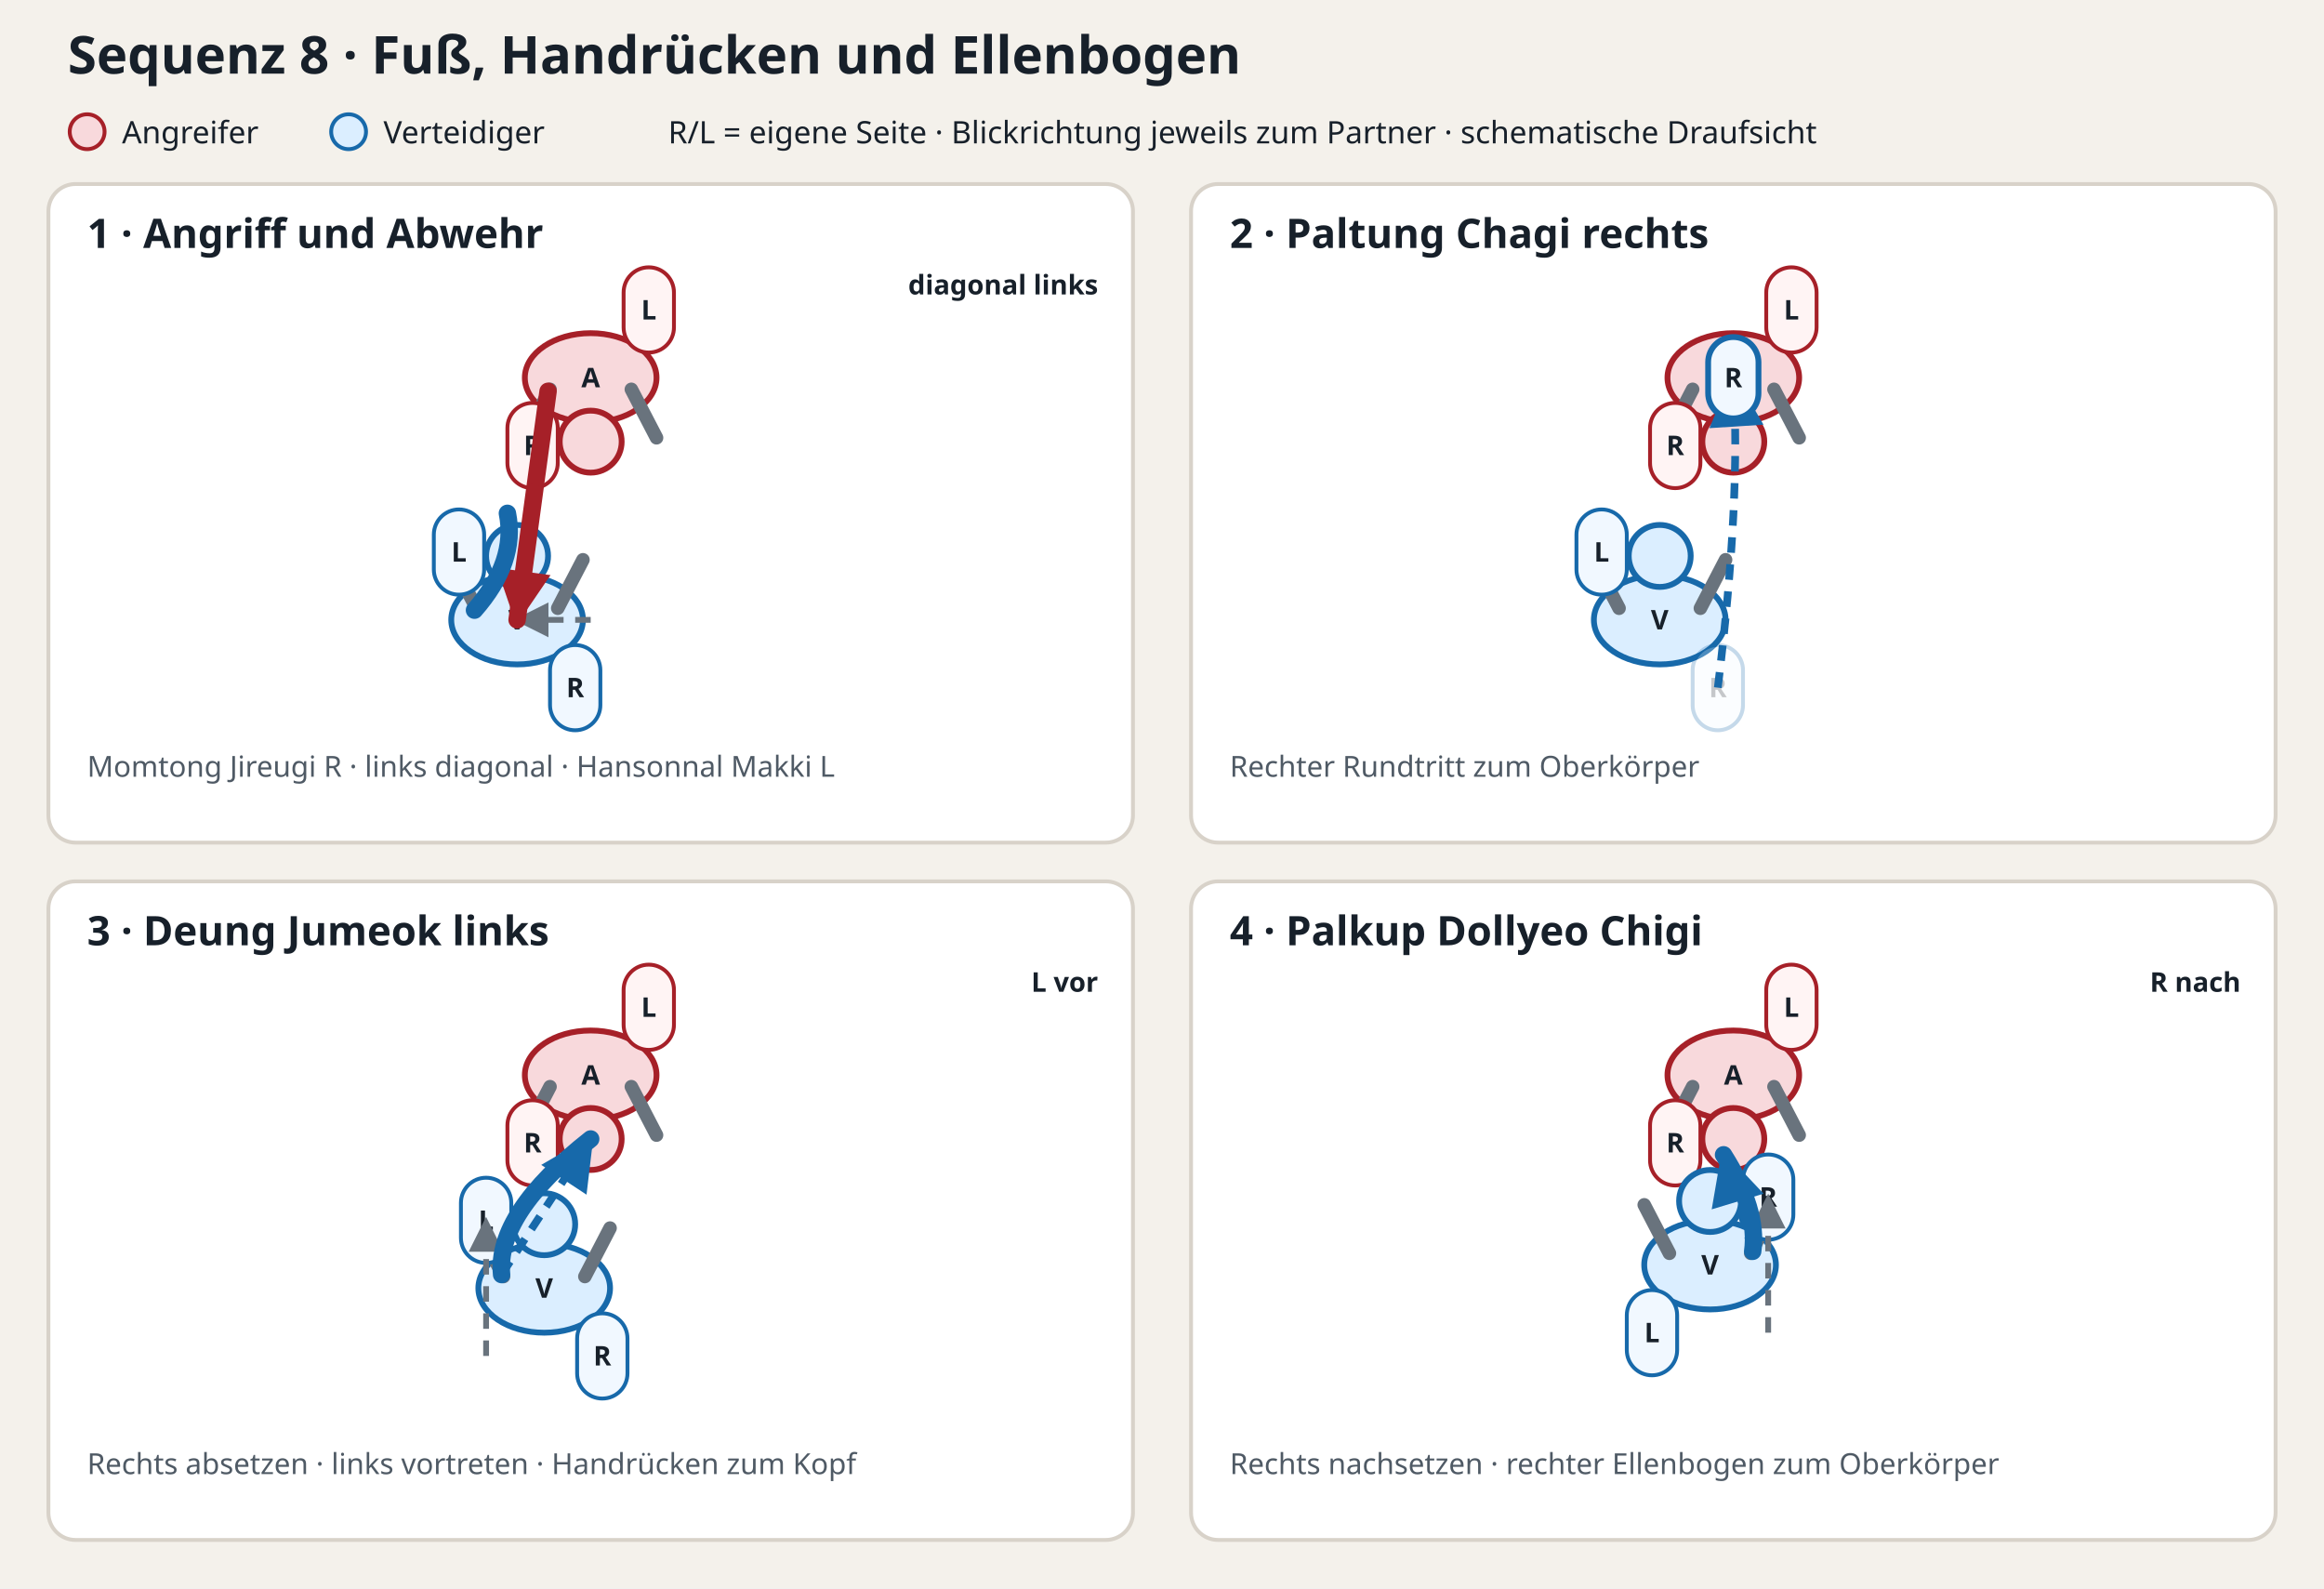
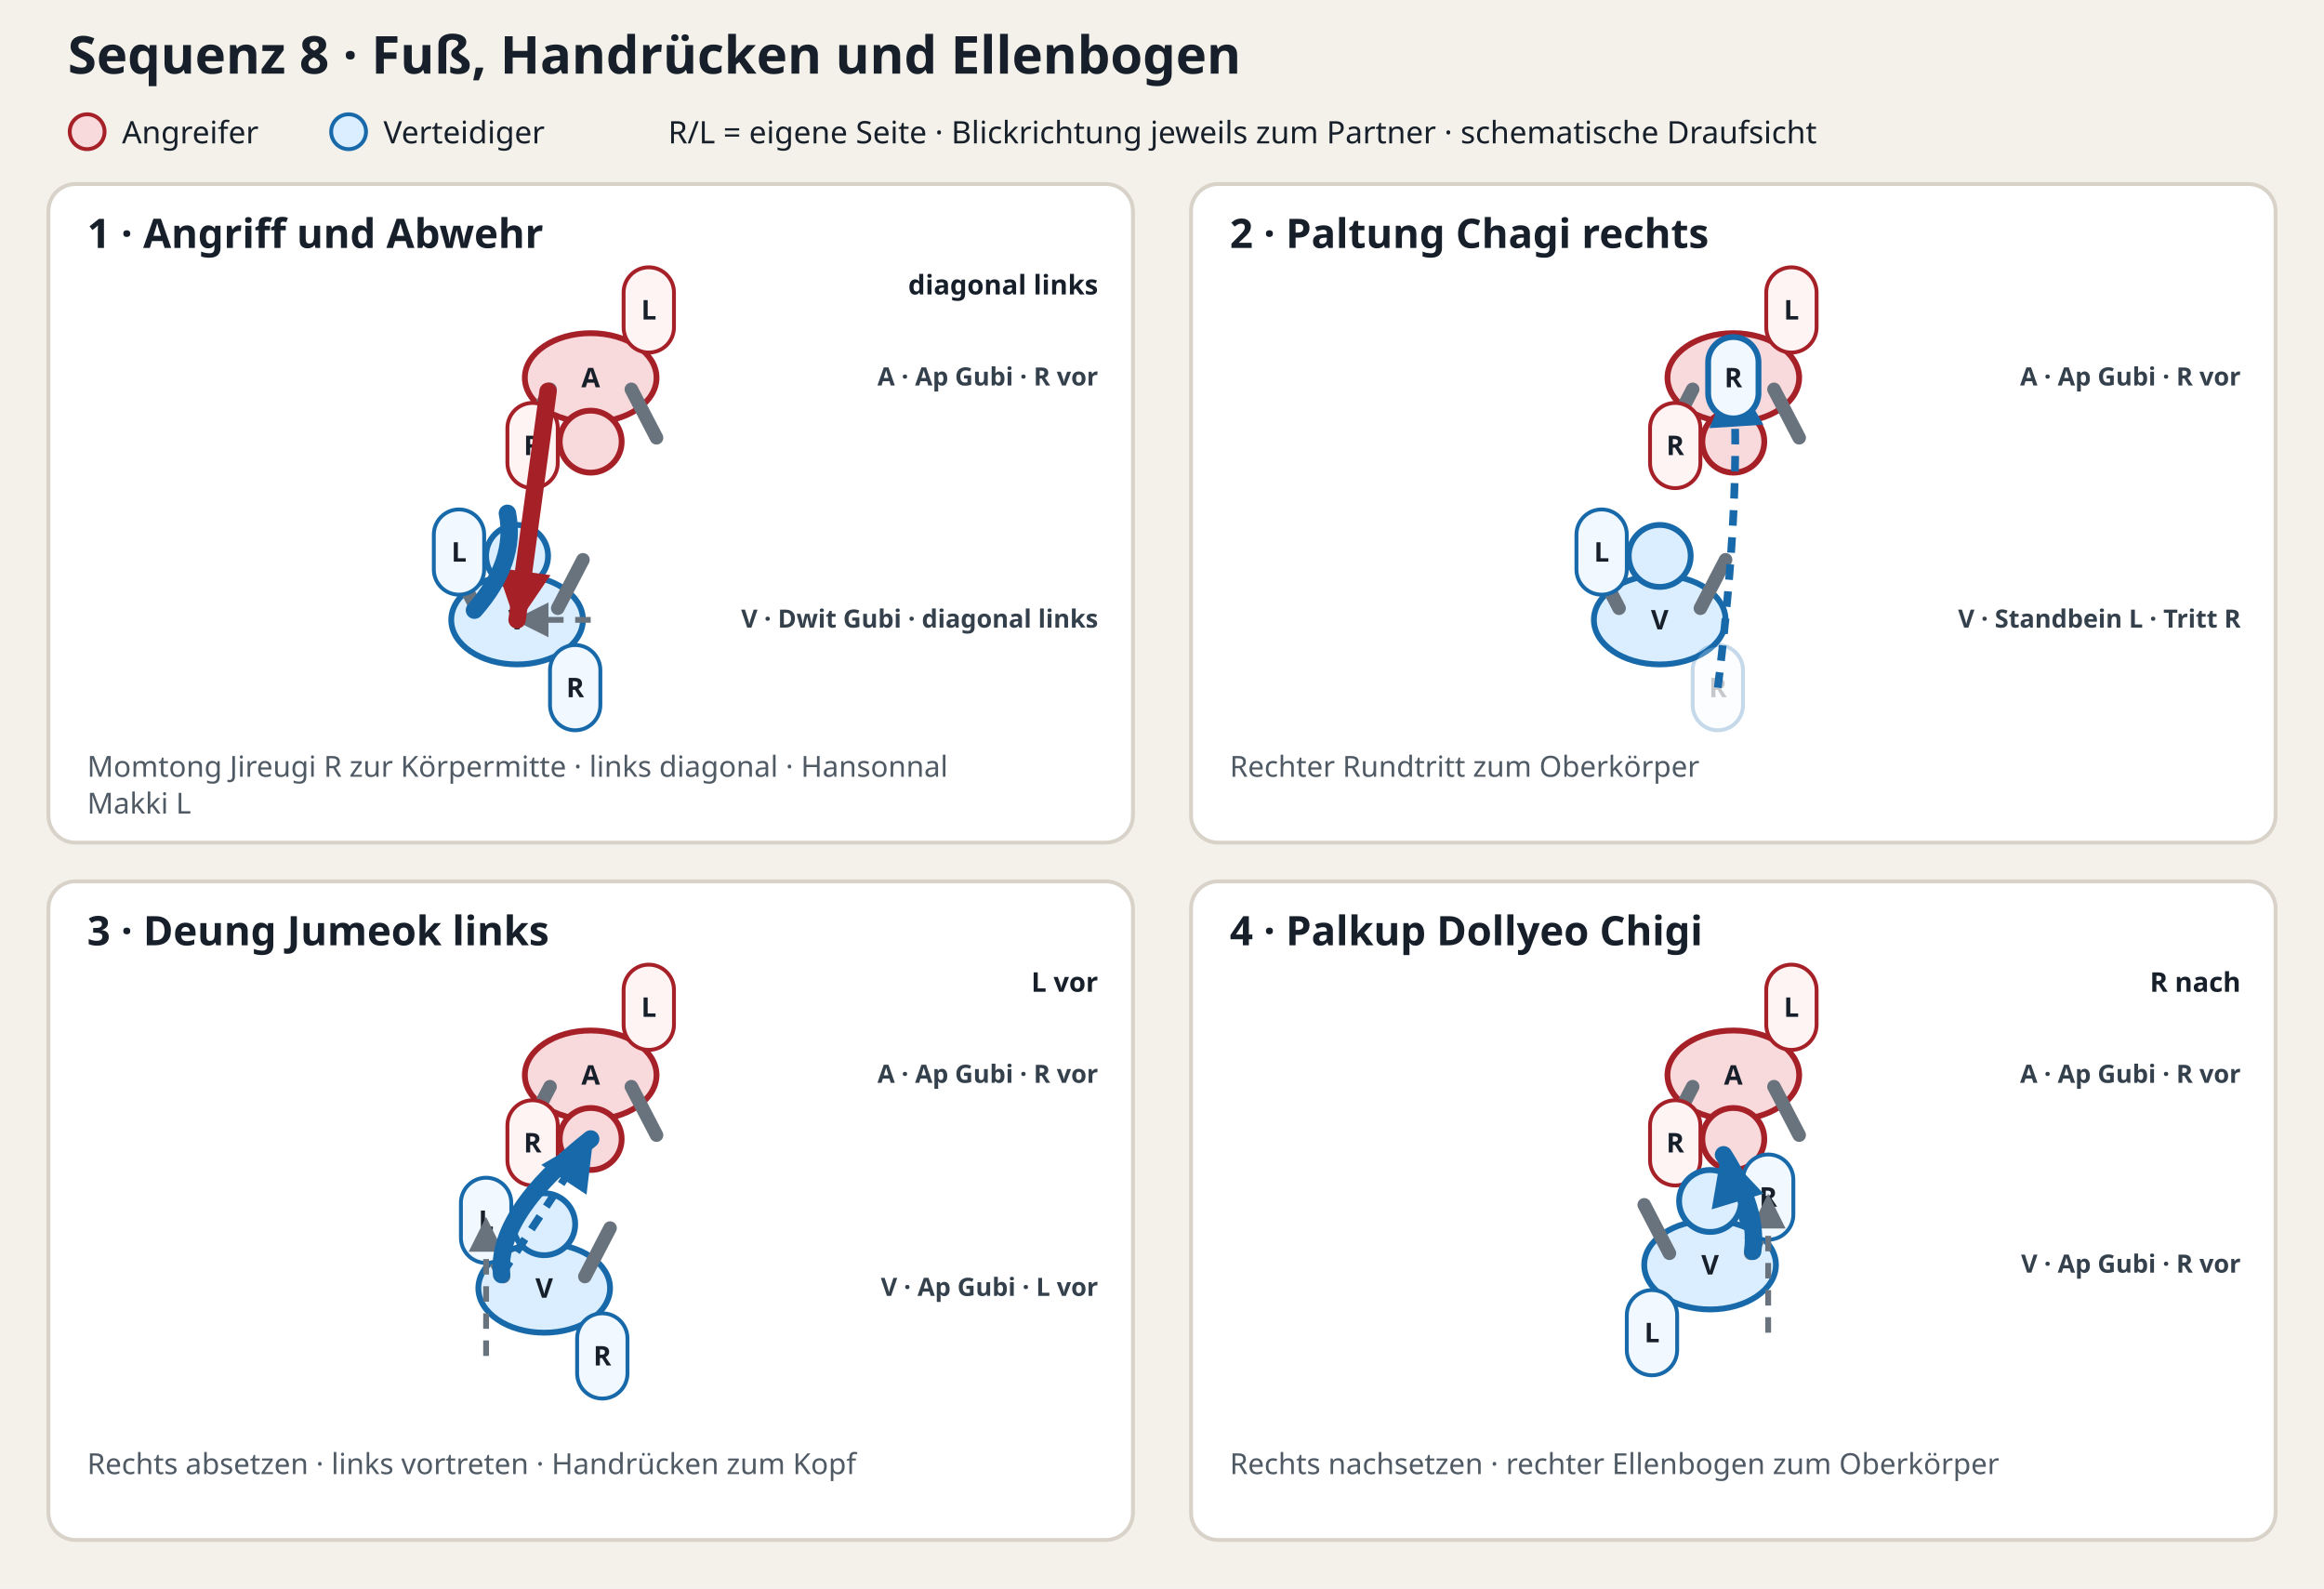
<svg xmlns="http://www.w3.org/2000/svg" viewBox="0 0 1200 820" role="img" aria-labelledby="title desc">
  <defs>
    <marker id="arrow-red" viewBox="0 0 10 10" refX="9" refY="5" markerWidth="7" markerHeight="7" orient="auto">
      <path d="M0 0L10 5L0 10z" fill="#a62028" />
    </marker>
    <marker id="arrow-blue" viewBox="0 0 10 10" refX="9" refY="5" markerWidth="7" markerHeight="7" orient="auto">
      <path d="M0 0L10 5L0 10z" fill="#1769aa" />
    </marker>
    <marker id="arrow-gray" viewBox="0 0 10 10" refX="9" refY="5" markerWidth="6" markerHeight="6" orient="auto">
      <path d="M0 0L10 5L0 10z" fill="#69737d" />
    </marker>
    <style>
-       .panel{fill:#fff;stroke:#d8d2c9;stroke-width:2}.panel-title{fill:#17202a;font:700 21px system-ui,sans-serif}.panel-title.compact{font-size:18px}.caption{fill:#4f5a65;font:15px system-ui,sans-serif}.legend,.move-label{fill:#17202a;font:16px system-ui,sans-serif}.move-label{font-size:14px;font-weight:650}.torso,.head{stroke-width:3}.attacker .torso,.attacker .head{fill:#f8d9dc;stroke:#a62028}.defender .torso,.defender .head{fill:#dbeeff;stroke:#1769aa}.limb{fill:none;stroke:#69737d;stroke-linecap:round;stroke-width:7}.active-red,.active-blue{fill:none;stroke-linecap:round;stroke-width:9}.active-red{stroke:#a62028}.active-blue{stroke:#1769aa}.foot{stroke-width:2}.attacker .foot{fill:#fff4f4;stroke:#a62028}.defender .foot{fill:#f1f8ff;stroke:#1769aa}.active-foot-red{fill:#fff4f4;stroke:#a62028;stroke-width:3}.active-foot-blue{fill:#f1f8ff;stroke:#1769aa;stroke-width:3}.ghost{opacity:.25}.side,.person-label{fill:#17202a;font:700 14px system-ui,sans-serif;text-anchor:middle;dominant-baseline:middle}.motion-red,.motion-blue,.motion-gray,.rotation{fill:none;stroke-width:4;stroke-dasharray:8 6}.motion-red{stroke:#a62028;marker-end:url(#arrow-red)}.motion-blue{stroke:#1769aa;marker-end:url(#arrow-blue)}.motion-gray{stroke:#69737d;stroke-width:3;marker-end:url(#arrow-gray)}.rotation{stroke:#1769aa;marker-end:url(#arrow-blue)}
+       .panel{fill:#fff;stroke:#d8d2c9;stroke-width:2}.panel-title{fill:#17202a;font:700 21px system-ui,sans-serif}.panel-title.compact{font-size:18px}.caption{fill:#4f5a65;font:15px system-ui,sans-serif}.legend,.move-label{fill:#17202a;font:16px system-ui,sans-serif}.move-label{font-size:14px;font-weight:650}.stance-label{fill:#34404b;font:700 13px system-ui,sans-serif;text-anchor:end}.torso,.head{stroke-width:3}.attacker .torso,.attacker .head{fill:#f8d9dc;stroke:#a62028}.defender .torso,.defender .head{fill:#dbeeff;stroke:#1769aa}.limb{fill:none;stroke:#69737d;stroke-linecap:round;stroke-width:7}.active-red,.active-blue{fill:none;stroke-linecap:round;stroke-width:9}.active-red{stroke:#a62028}.active-blue{stroke:#1769aa}.foot{stroke-width:2}.attacker .foot{fill:#fff4f4;stroke:#a62028}.defender .foot{fill:#f1f8ff;stroke:#1769aa}.active-foot-red{fill:#fff4f4;stroke:#a62028;stroke-width:3}.active-foot-blue{fill:#f1f8ff;stroke:#1769aa;stroke-width:3}.ghost{opacity:.25}.side,.person-label{fill:#17202a;font:700 14px system-ui,sans-serif;text-anchor:middle;dominant-baseline:middle}.motion-red,.motion-blue,.motion-gray,.rotation{fill:none;stroke-width:4;stroke-dasharray:8 6}.motion-red{stroke:#a62028;marker-end:url(#arrow-red)}.motion-blue{stroke:#1769aa;marker-end:url(#arrow-blue)}.motion-gray{stroke:#69737d;stroke-width:3;marker-end:url(#arrow-gray)}.rotation{stroke:#1769aa;marker-end:url(#arrow-blue)}
    </style>
  </defs>
  <rect width="1200" height="820" fill="#f4f1eb" />
  <text x="35" y="38" fill="#17202a" font-family="system-ui, sans-serif" font-size="27" font-weight="750">Sequenz 8 · Fuß, Handrücken und Ellenbogen</text>
  <g id="sequence-8-legend" transform="translate(35 58)">
    <circle cx="10" cy="10" r="9" fill="#f8d9dc" stroke="#a62028" stroke-width="2" />
    <text class="legend" x="28" y="16">Angreifer</text>
    <circle cx="145" cy="10" r="9" fill="#dbeeff" stroke="#1769aa" stroke-width="2" />
    <text class="legend" x="163" y="16">Verteidiger</text>
    <text class="legend" x="310" y="16">R/L = eigene Seite · Blickrichtung jeweils zum Partner · schematische Draufsicht</text>
  </g>
  <g id="sequence-8-phase-1" class="phase">
    <rect class="panel" x="25" y="95" width="560" height="340" rx="14" />
    <text class="panel-title" x="45" y="128">1 · Angriff und Abwehr</text>
    <g id="sequence-8-phase-1-attacker" class="person attacker">
      <ellipse class="torso" cx="305" cy="195" rx="34" ry="23" />
      <circle class="head" cx="305" cy="228" r="16" />
      <text class="person-label" x="305" y="195">A</text>
      <line class="limb" x1="284" y1="201" x2="271" y2="226" />
      <line class="limb" x1="326" y1="201" x2="339" y2="226" />
      <g id="sequence-8-phase-1-attacker-foot-l">
        <rect class="foot" x="322" y="138" width="26" height="44" rx="13" />
        <text class="side" x="335" y="160">L</text>
      </g>
      <g id="sequence-8-phase-1-attacker-foot-r">
        <rect class="foot" x="262" y="208" width="26" height="44" rx="13" />
        <text class="side" x="275" y="230">R</text>
      </g>
    </g>
    <g id="sequence-8-phase-1-defender" class="person defender">
      <ellipse class="torso" cx="267" cy="320" rx="34" ry="23" />
      <circle class="head" cx="267" cy="287" r="16" />
      <text class="person-label" x="267" y="320">V</text>
      <line class="limb" x1="246" y1="314" x2="233" y2="289" />
      <line class="limb" x1="288" y1="314" x2="301" y2="289" />
      <g id="sequence-8-phase-1-defender-foot-l">
        <rect class="foot" x="224" y="263" width="26" height="44" rx="13" />
        <text class="side" x="237" y="285">L</text>
      </g>
      <g id="sequence-8-phase-1-defender-foot-r">
        <rect class="foot" x="284" y="333" width="26" height="44" rx="13" />
        <text class="side" x="297" y="355">R</text>
      </g>
    </g>
    <g id="sequence-8-phase-1-movement" class="movement">
      <path class="motion-gray" d="M 305 320 L 267 320" />
      <text class="move-label" x="567" y="152" text-anchor="end">diagonal links</text>
    </g>
    <g id="sequence-8-phase-1-action-1" class="action action-punch">
      <path class="active-red" d="M 283 202 L 267 320" />
      <path class="motion-red" d="M 283 202 L 267 320" />
    </g>
    <g id="sequence-8-phase-1-action-2" class="action action-block">
      <path class="active-blue" d="M 245 315 Q 267 290 262 265" />
    </g>
-     <text class="caption" x="45" y="401">Momtong Jireugi R · links diagonal · Hansonnal Makki L</text>
+     <g id="sequence-8-phase-1-stances" class="stance-labels">
+       <text class="stance-label attacker-stance" x="567" y="199">A · Ap Gubi · R vor</text>
+       <text class="stance-label defender-stance" x="567" y="324">V · Dwit Gubi · diagonal links</text>
+     </g>
+     <text class="caption" x="45" y="401">Momtong Jireugi R zur Körpermitte · links diagonal · Hansonnal</text>
+     <text class="caption" x="45" y="420">Makki L</text>
  </g>
  <g id="sequence-8-phase-2" class="phase">
    <rect class="panel" x="615" y="95" width="560" height="340" rx="14" />
    <text class="panel-title" x="635" y="128">2 · Paltung Chagi rechts</text>
    <g id="sequence-8-phase-2-attacker" class="person attacker">
      <ellipse class="torso" cx="895" cy="195" rx="34" ry="23" />
      <circle class="head" cx="895" cy="228" r="16" />
      <text class="person-label" x="895" y="195">A</text>
      <line class="limb" x1="874" y1="201" x2="861" y2="226" />
      <line class="limb" x1="916" y1="201" x2="929" y2="226" />
      <g id="sequence-8-phase-2-attacker-foot-l">
        <rect class="foot" x="912" y="138" width="26" height="44" rx="13" />
        <text class="side" x="925" y="160">L</text>
      </g>
      <g id="sequence-8-phase-2-attacker-foot-r">
        <rect class="foot" x="852" y="208" width="26" height="44" rx="13" />
        <text class="side" x="865" y="230">R</text>
      </g>
    </g>
    <g id="sequence-8-phase-2-defender" class="person defender">
      <ellipse class="torso" cx="857" cy="320" rx="34" ry="23" />
      <circle class="head" cx="857" cy="287" r="16" />
      <text class="person-label" x="857" y="320">V</text>
      <line class="limb" x1="836" y1="314" x2="823" y2="289" />
      <line class="limb" x1="878" y1="314" x2="891" y2="289" />
      <g id="sequence-8-phase-2-defender-foot-l">
        <rect class="foot" x="814" y="263" width="26" height="44" rx="13" />
        <text class="side" x="827" y="285">L</text>
      </g>
      <g id="sequence-8-phase-2-defender-foot-r" class="ghost">
        <rect class="foot" x="874" y="333" width="26" height="44" rx="13" />
        <text class="side" x="887" y="355">R</text>
      </g>
    </g>
    <g id="sequence-8-phase-2-action-1" class="action action-roundkick">
      <path class="motion-blue" d="M 887 355 Q 899 257.5 895 195" />
      <rect class="active-foot-blue" x="882" y="174" width="26" height="42" rx="13" />
      <text class="side" x="895" y="195">R</text>
    </g>
+     <g id="sequence-8-phase-2-stances" class="stance-labels">
+       <text class="stance-label attacker-stance" x="1157" y="199">A · Ap Gubi · R vor</text>
+       <text class="stance-label defender-stance" x="1157" y="324">V · Standbein L · Tritt R</text>
+     </g>
    <text class="caption" x="635" y="401">Rechter Rundtritt zum Oberkörper</text>
  </g>
  <g id="sequence-8-phase-3" class="phase">
    <rect class="panel" x="25" y="455" width="560" height="340" rx="14" />
    <text class="panel-title" x="45" y="488">3 · Deung Jumeok links</text>
    <g id="sequence-8-phase-3-attacker" class="person attacker">
      <ellipse class="torso" cx="305" cy="555" rx="34" ry="23" />
      <circle class="head" cx="305" cy="588" r="16" />
      <text class="person-label" x="305" y="555">A</text>
      <line class="limb" x1="284" y1="561" x2="271" y2="586" />
      <line class="limb" x1="326" y1="561" x2="339" y2="586" />
      <g id="sequence-8-phase-3-attacker-foot-l">
        <rect class="foot" x="322" y="498" width="26" height="44" rx="13" />
        <text class="side" x="335" y="520">L</text>
      </g>
      <g id="sequence-8-phase-3-attacker-foot-r">
        <rect class="foot" x="262" y="568" width="26" height="44" rx="13" />
        <text class="side" x="275" y="590">R</text>
      </g>
    </g>
    <g id="sequence-8-phase-3-defender" class="person defender">
      <ellipse class="torso" cx="281" cy="665" rx="34" ry="23" />
      <circle class="head" cx="281" cy="632" r="16" />
      <text class="person-label" x="281" y="665">V</text>
      <line class="limb" x1="260" y1="659" x2="247" y2="634" />
      <line class="limb" x1="302" y1="659" x2="315" y2="634" />
      <g id="sequence-8-phase-3-defender-foot-l">
        <rect class="foot" x="238" y="608" width="26" height="44" rx="13" />
        <text class="side" x="251" y="630">L</text>
      </g>
      <g id="sequence-8-phase-3-defender-foot-r">
        <rect class="foot" x="298" y="678" width="26" height="44" rx="13" />
        <text class="side" x="311" y="700">R</text>
      </g>
    </g>
    <g id="sequence-8-phase-3-movement" class="movement">
      <path class="motion-gray" d="M 251 700 L 251 630" />
      <text class="move-label" x="567" y="512" text-anchor="end">L vor</text>
    </g>
    <g id="sequence-8-phase-3-action-1" class="action action-backfist">
      <path class="active-blue" d="M 259 658 Q 256 626.5 305 588" />
      <path class="motion-blue" d="M 259 658 L 305 588" />
    </g>
+     <g id="sequence-8-phase-3-stances" class="stance-labels">
+       <text class="stance-label attacker-stance" x="567" y="559">A · Ap Gubi · R vor</text>
+       <text class="stance-label defender-stance" x="567" y="669">V · Ap Gubi · L vor</text>
+     </g>
    <text class="caption" x="45" y="761">Rechts absetzen · links vortreten · Handrücken zum Kopf</text>
  </g>
  <g id="sequence-8-phase-4" class="phase">
    <rect class="panel" x="615" y="455" width="560" height="340" rx="14" />
    <text class="panel-title" x="635" y="488">4 · Palkup Dollyeo Chigi</text>
    <g id="sequence-8-phase-4-attacker" class="person attacker">
      <ellipse class="torso" cx="895" cy="555" rx="34" ry="23" />
      <circle class="head" cx="895" cy="588" r="16" />
      <text class="person-label" x="895" y="555">A</text>
      <line class="limb" x1="874" y1="561" x2="861" y2="586" />
      <line class="limb" x1="916" y1="561" x2="929" y2="586" />
      <g id="sequence-8-phase-4-attacker-foot-l">
        <rect class="foot" x="912" y="498" width="26" height="44" rx="13" />
        <text class="side" x="925" y="520">L</text>
      </g>
      <g id="sequence-8-phase-4-attacker-foot-r">
        <rect class="foot" x="852" y="568" width="26" height="44" rx="13" />
        <text class="side" x="865" y="590">R</text>
      </g>
    </g>
    <g id="sequence-8-phase-4-defender" class="person defender">
      <ellipse class="torso" cx="883" cy="653" rx="34" ry="23" />
      <circle class="head" cx="883" cy="620" r="16" />
      <text class="person-label" x="883" y="653">V</text>
      <line class="limb" x1="862" y1="647" x2="849" y2="622" />
      <line class="limb" x1="904" y1="647" x2="917" y2="622" />
      <g id="sequence-8-phase-4-defender-foot-l">
        <rect class="foot" x="840" y="666" width="26" height="44" rx="13" />
        <text class="side" x="853" y="688">L</text>
      </g>
      <g id="sequence-8-phase-4-defender-foot-r">
        <rect class="foot" x="900" y="596" width="26" height="44" rx="13" />
        <text class="side" x="913" y="618">R</text>
      </g>
    </g>
    <g id="sequence-8-phase-4-movement" class="movement">
      <path class="motion-gray" d="M 913 688 L 913 618" />
      <text class="move-label" x="1157" y="512" text-anchor="end">R nach</text>
    </g>
    <g id="sequence-8-phase-4-action-1" class="action action-elbow">
      <path class="active-blue" d="M 905 646 Q 908 624.58 889.96 596.16" />
      <path class="motion-blue" d="M 905 646 L 889.96 596.16" />
    </g>
+     <g id="sequence-8-phase-4-stances" class="stance-labels">
+       <text class="stance-label attacker-stance" x="1157" y="559">A · Ap Gubi · R vor</text>
+       <text class="stance-label defender-stance" x="1157" y="657">V · Ap Gubi · R vor</text>
+     </g>
    <text class="caption" x="635" y="761">Rechts nachsetzen · rechter Ellenbogen zum Oberkörper</text>
  </g>
</svg>
